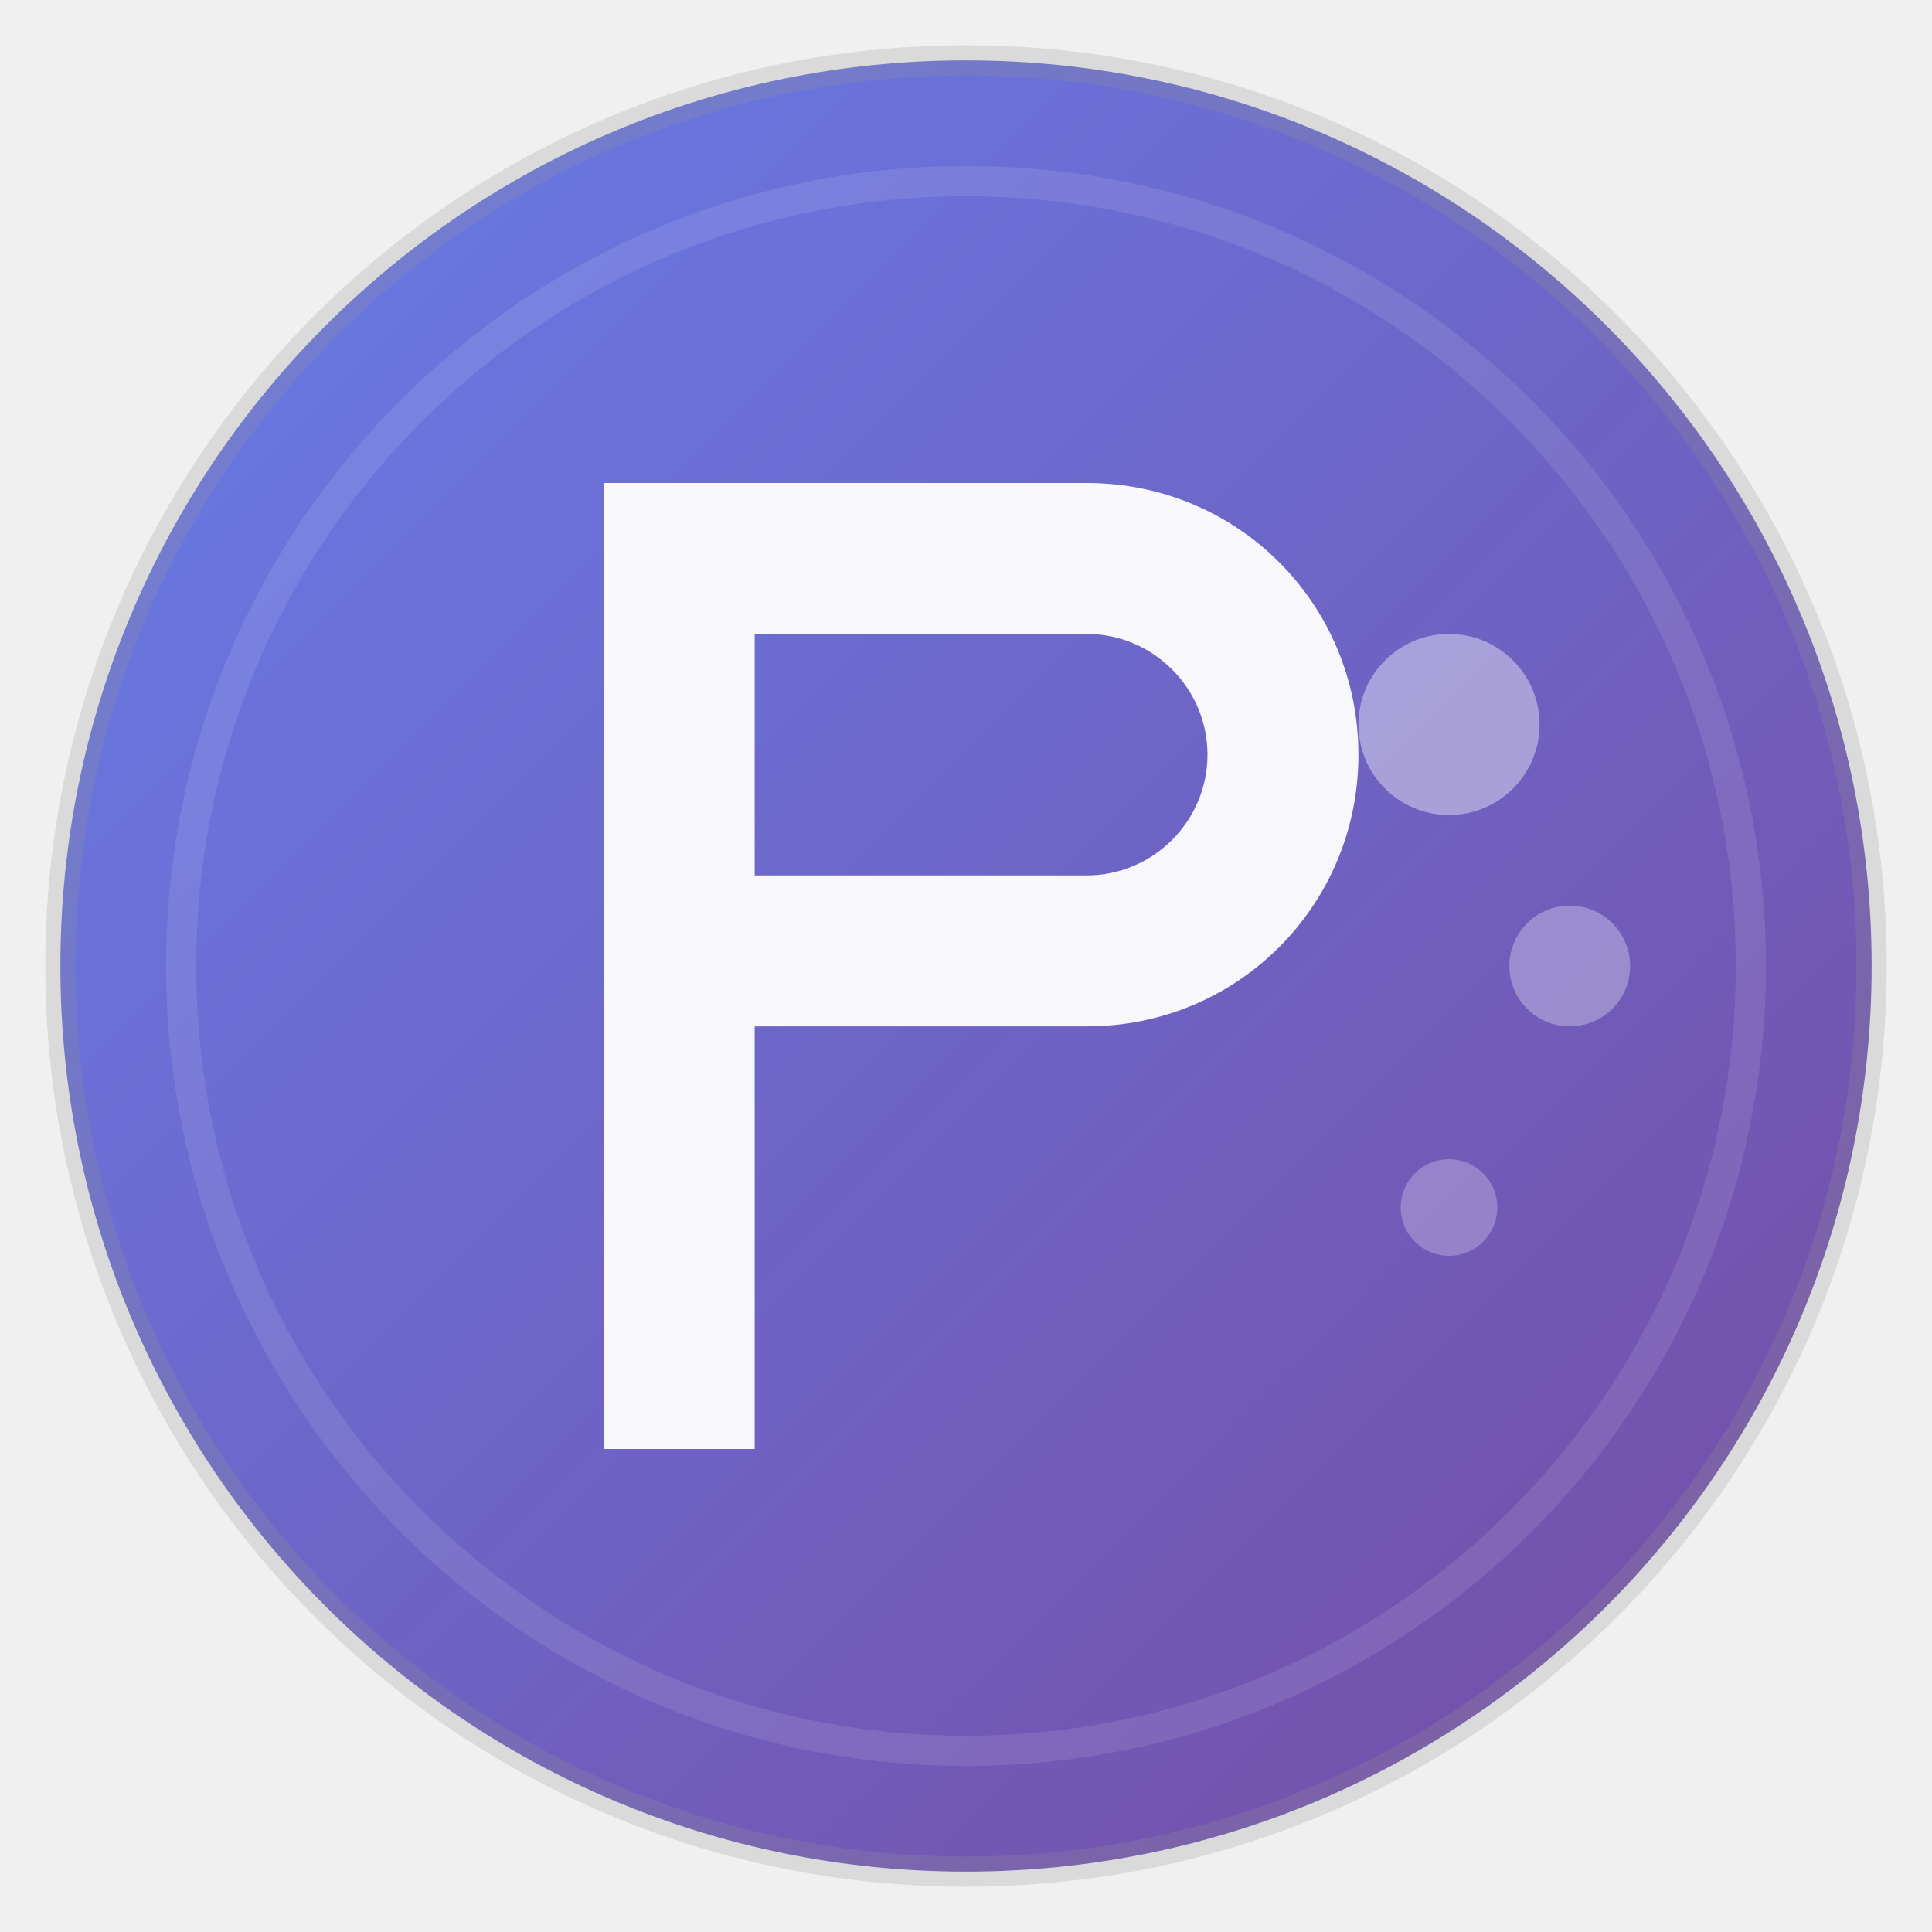
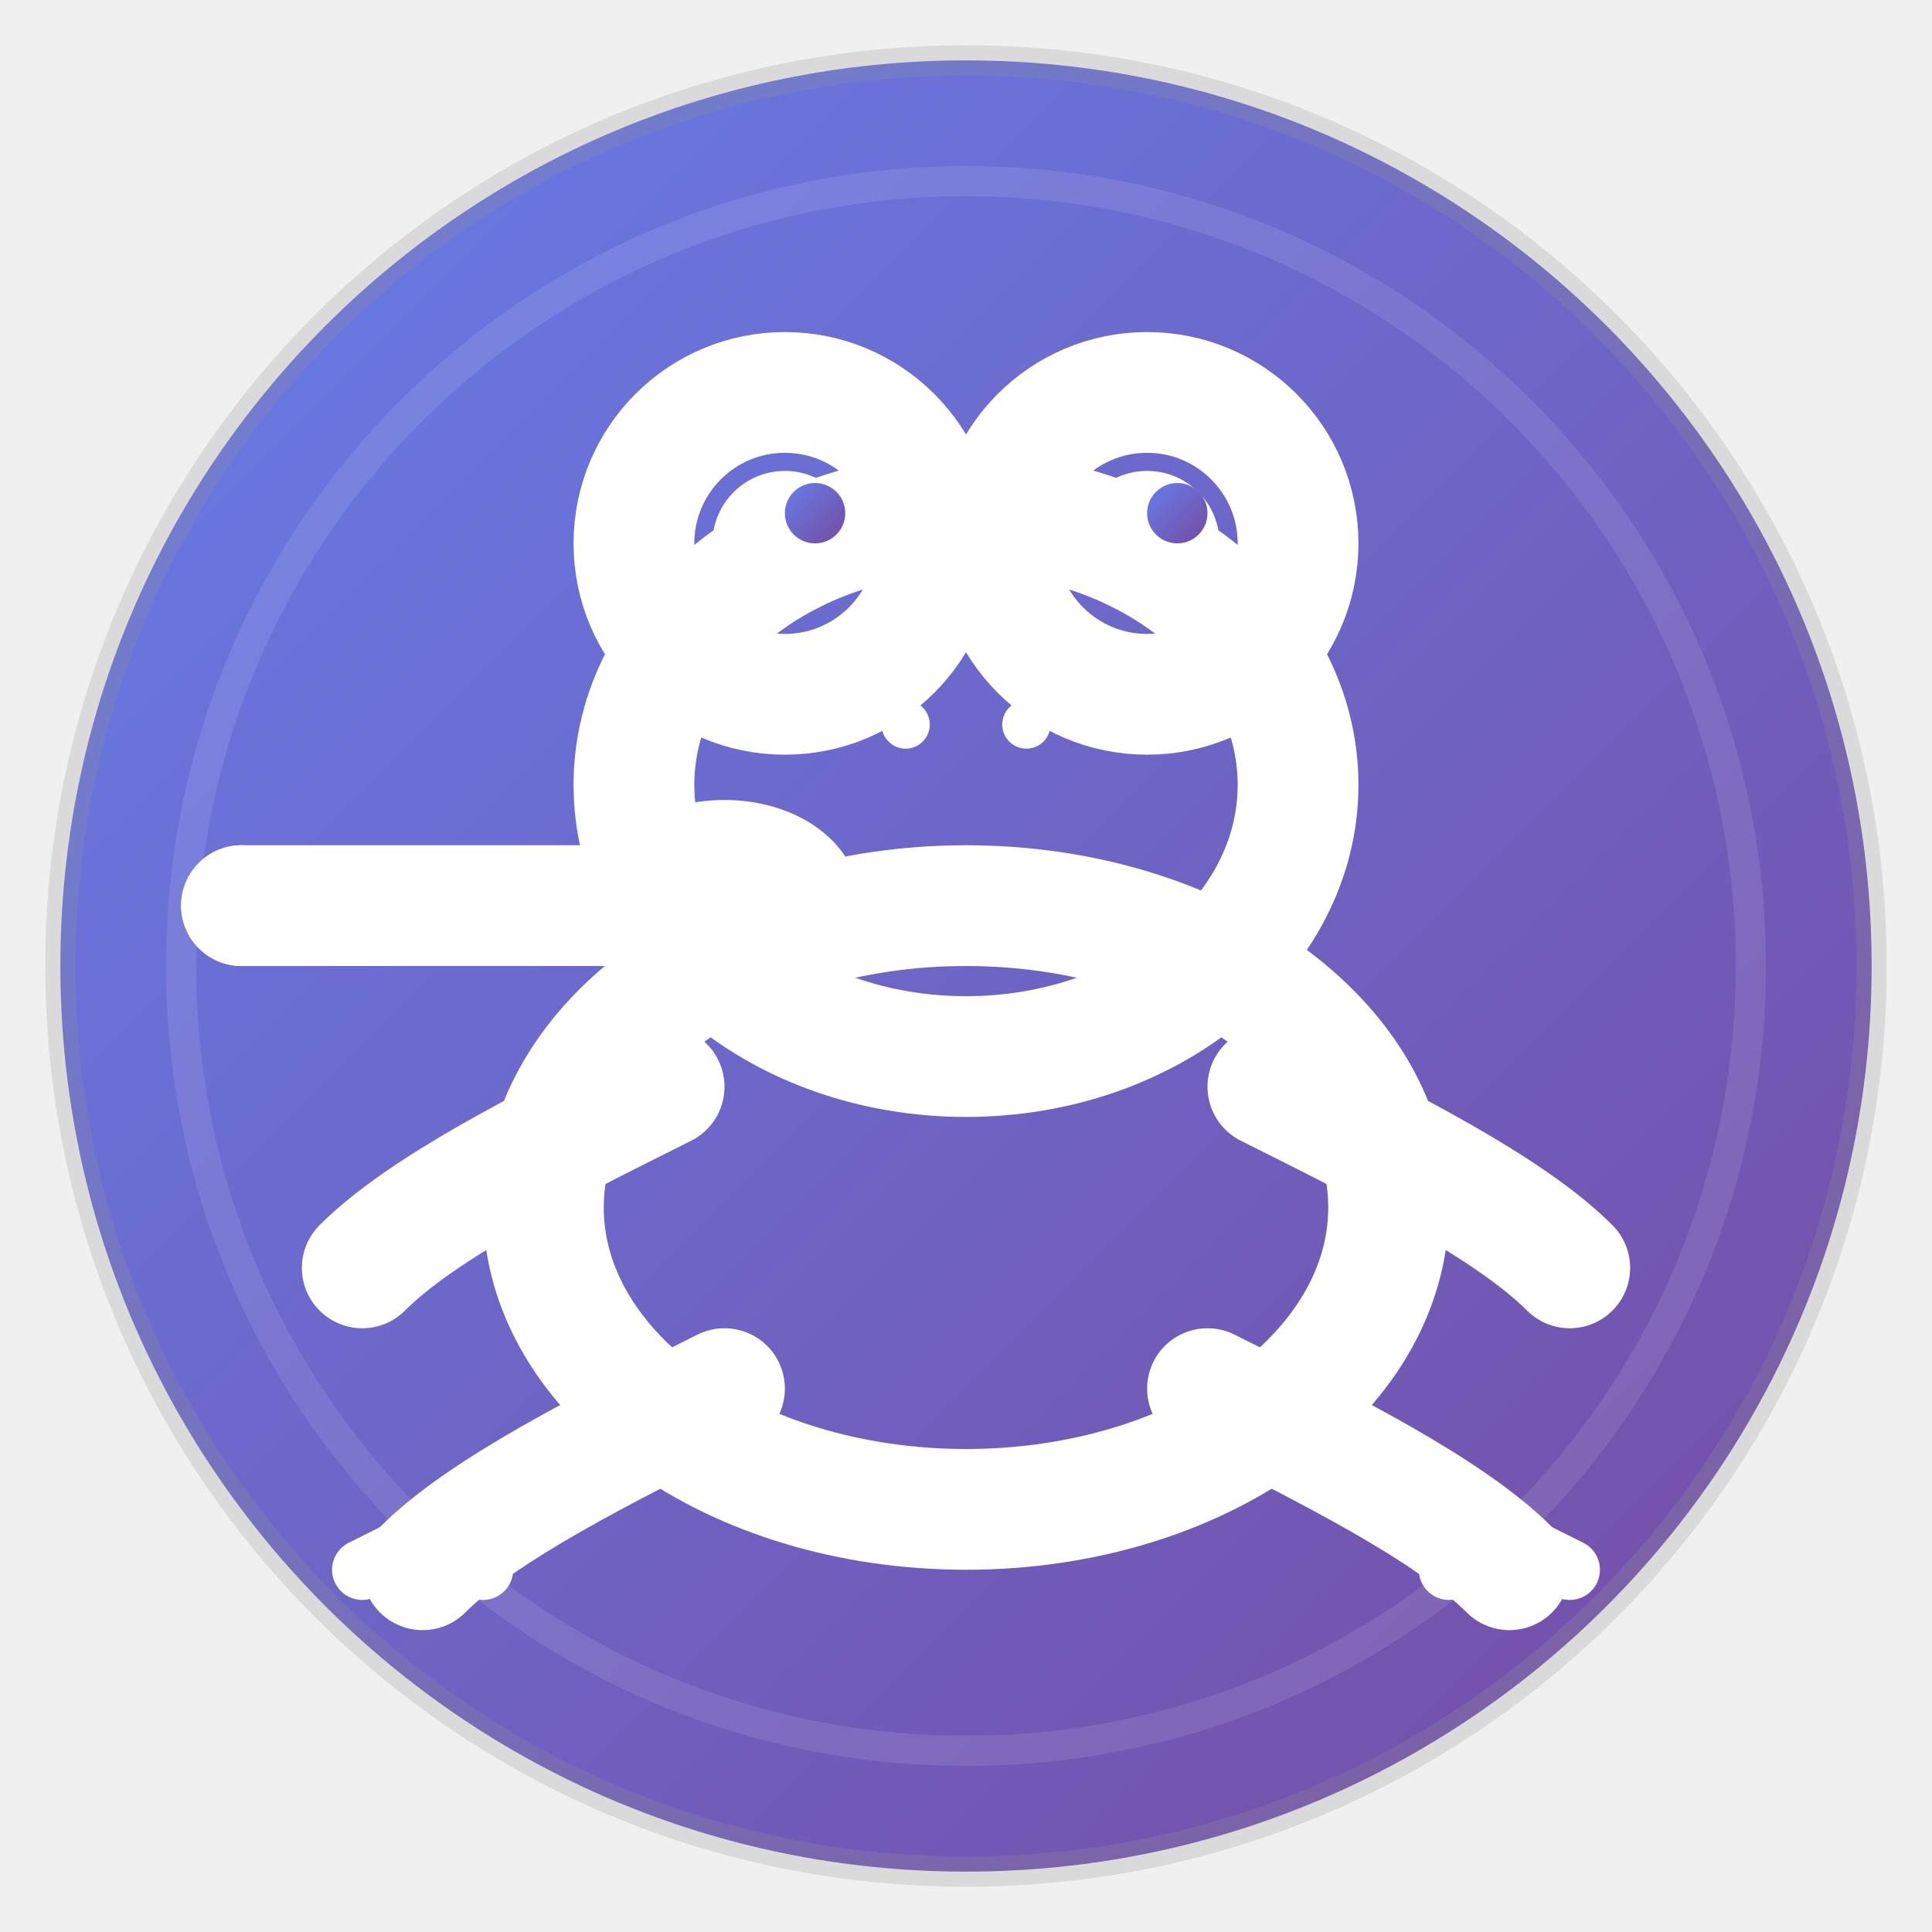
<svg xmlns="http://www.w3.org/2000/svg" width="32" height="32" viewBox="0 0 32 32">
  <defs>
    <linearGradient id="mainGradient" x1="0%" y1="0%" x2="100%" y2="100%">
      <stop offset="0%" style="stop-color:#667eea" />
      <stop offset="100%" style="stop-color:#764ba2" />
    </linearGradient>
-     <linearGradient id="innerGlow" x1="20%" y1="20%" x2="80%" y2="80%">
-       <stop offset="0%" style="stop-color:#8b94ff" />
-       <stop offset="100%" style="stop-color:#9c7bc7" />
-     </linearGradient>
  </defs>
  <circle cx="16" cy="16" r="15" fill="url(#mainGradient)" stroke="rgba(255,255,255,0.15)" stroke-width="0.5" />
  <circle cx="16" cy="16" r="13" fill="none" stroke="rgba(255,255,255,0.1)" stroke-width="0.5" />
-   <path d="M 10 8 L 10 24 L 12.5 24 L 12.5 17 L 18 17 C 20.5 17 22.5 15 22.5 12.5 C 22.5 10 20.5 8 18 8 Z M 12.5 10.5 L 18 10.5 C 19.1 10.5 20 11.4 20 12.5 C 20 13.6 19.1 14.5 18 14.5 L 12.5 14.5 Z" fill="white" opacity="0.95" />
-   <circle cx="24" cy="12" r="1.5" fill="rgba(255,255,255,0.4)" />
-   <circle cx="26" cy="16" r="1" fill="rgba(255,255,255,0.3)" />
-   <circle cx="24" cy="20" r="0.8" fill="rgba(255,255,255,0.25)" />
+   <ellipse cx="16" cy="20" rx="7" ry="5" fill="none" stroke="white" stroke-width="2" stroke-linecap="round" />
+   <ellipse cx="16" cy="13" rx="5.5" ry="4.5" fill="none" stroke="white" stroke-width="2" />
+   <circle cx="13" cy="9" r="2.5" fill="none" stroke="white" stroke-width="2" />
+   <circle cx="19" cy="9" r="2.5" fill="none" stroke="white" stroke-width="2" />
+   <circle cx="13" cy="9" r="1.2" fill="white" />
+   <circle cx="19" cy="9" r="1.2" fill="white" />
+   <circle cx="13.5" cy="8.5" r="0.5" fill="url(#mainGradient)" />
+   <circle cx="19.5" cy="8.5" r="0.5" fill="url(#mainGradient)" />
+   <ellipse cx="12" cy="15" rx="1.5" ry="1" fill="none" stroke="white" stroke-width="1.5" />
+   <path d="M 10.5 15 Q 7 15 4 15" fill="none" stroke="white" stroke-width="2" stroke-linecap="round" />
+   <circle cx="4" cy="15" r="1" fill="white" />
+   <path d="M 11 18 C 9 19 7 20 6 21" fill="none" stroke="white" stroke-width="2" stroke-linecap="round" />
+   <path d="M 21 18 C 23 19 25 20 26 21" fill="none" stroke="white" stroke-width="2" stroke-linecap="round" />
+   <path d="M 12 23 C 10 24 8 25 7 26" fill="none" stroke="white" stroke-width="2" stroke-linecap="round" />
+   <path d="M 20 23 C 22 24 24 25 25 26" fill="none" stroke="white" stroke-width="2" stroke-linecap="round" />
+   <path d="M 6 26 L 7 25.5 L 8 26" fill="none" stroke="white" stroke-width="1" stroke-linecap="round" />
+   <path d="M 24 26 L 25 25.5 L 26 26" fill="none" stroke="white" stroke-width="1" stroke-linecap="round" />
+   <circle cx="15" cy="12" r="0.4" fill="white" />
+   <circle cx="17" cy="12" r="0.4" fill="white" />
  <circle cx="16" cy="16" r="15" fill="none" stroke="rgba(0,0,0,0.1)" stroke-width="0.5" />
</svg>
